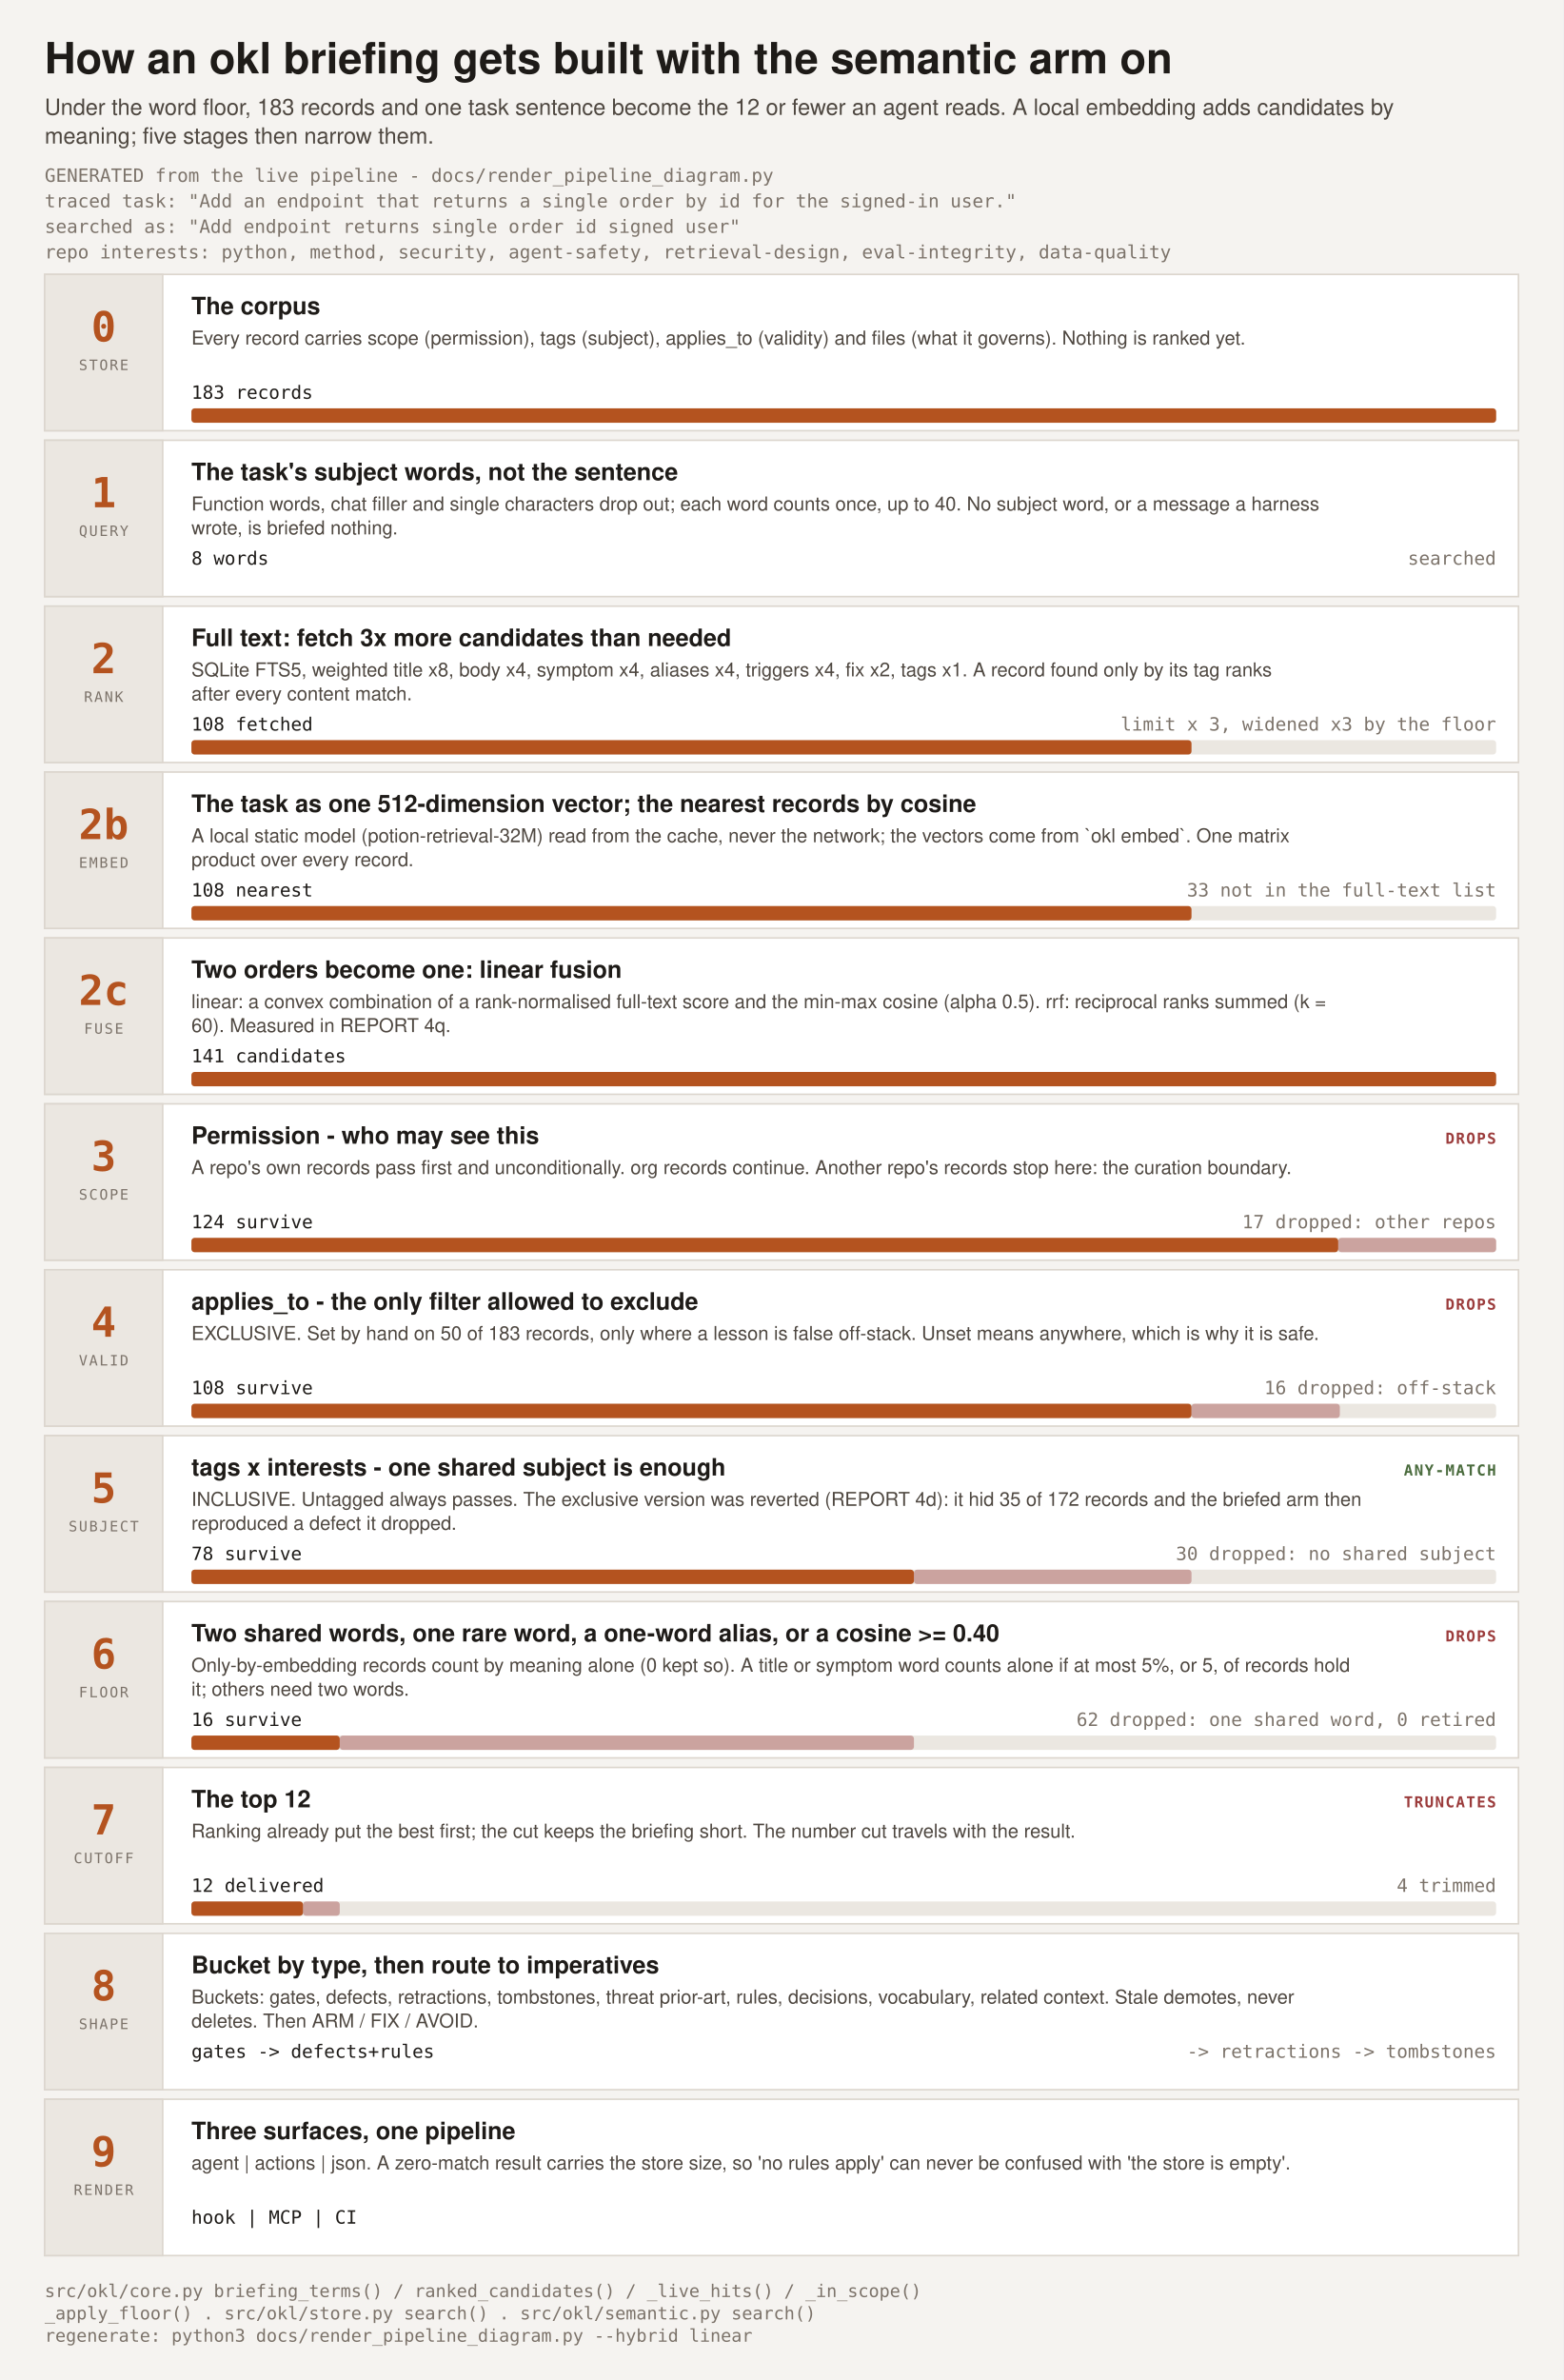
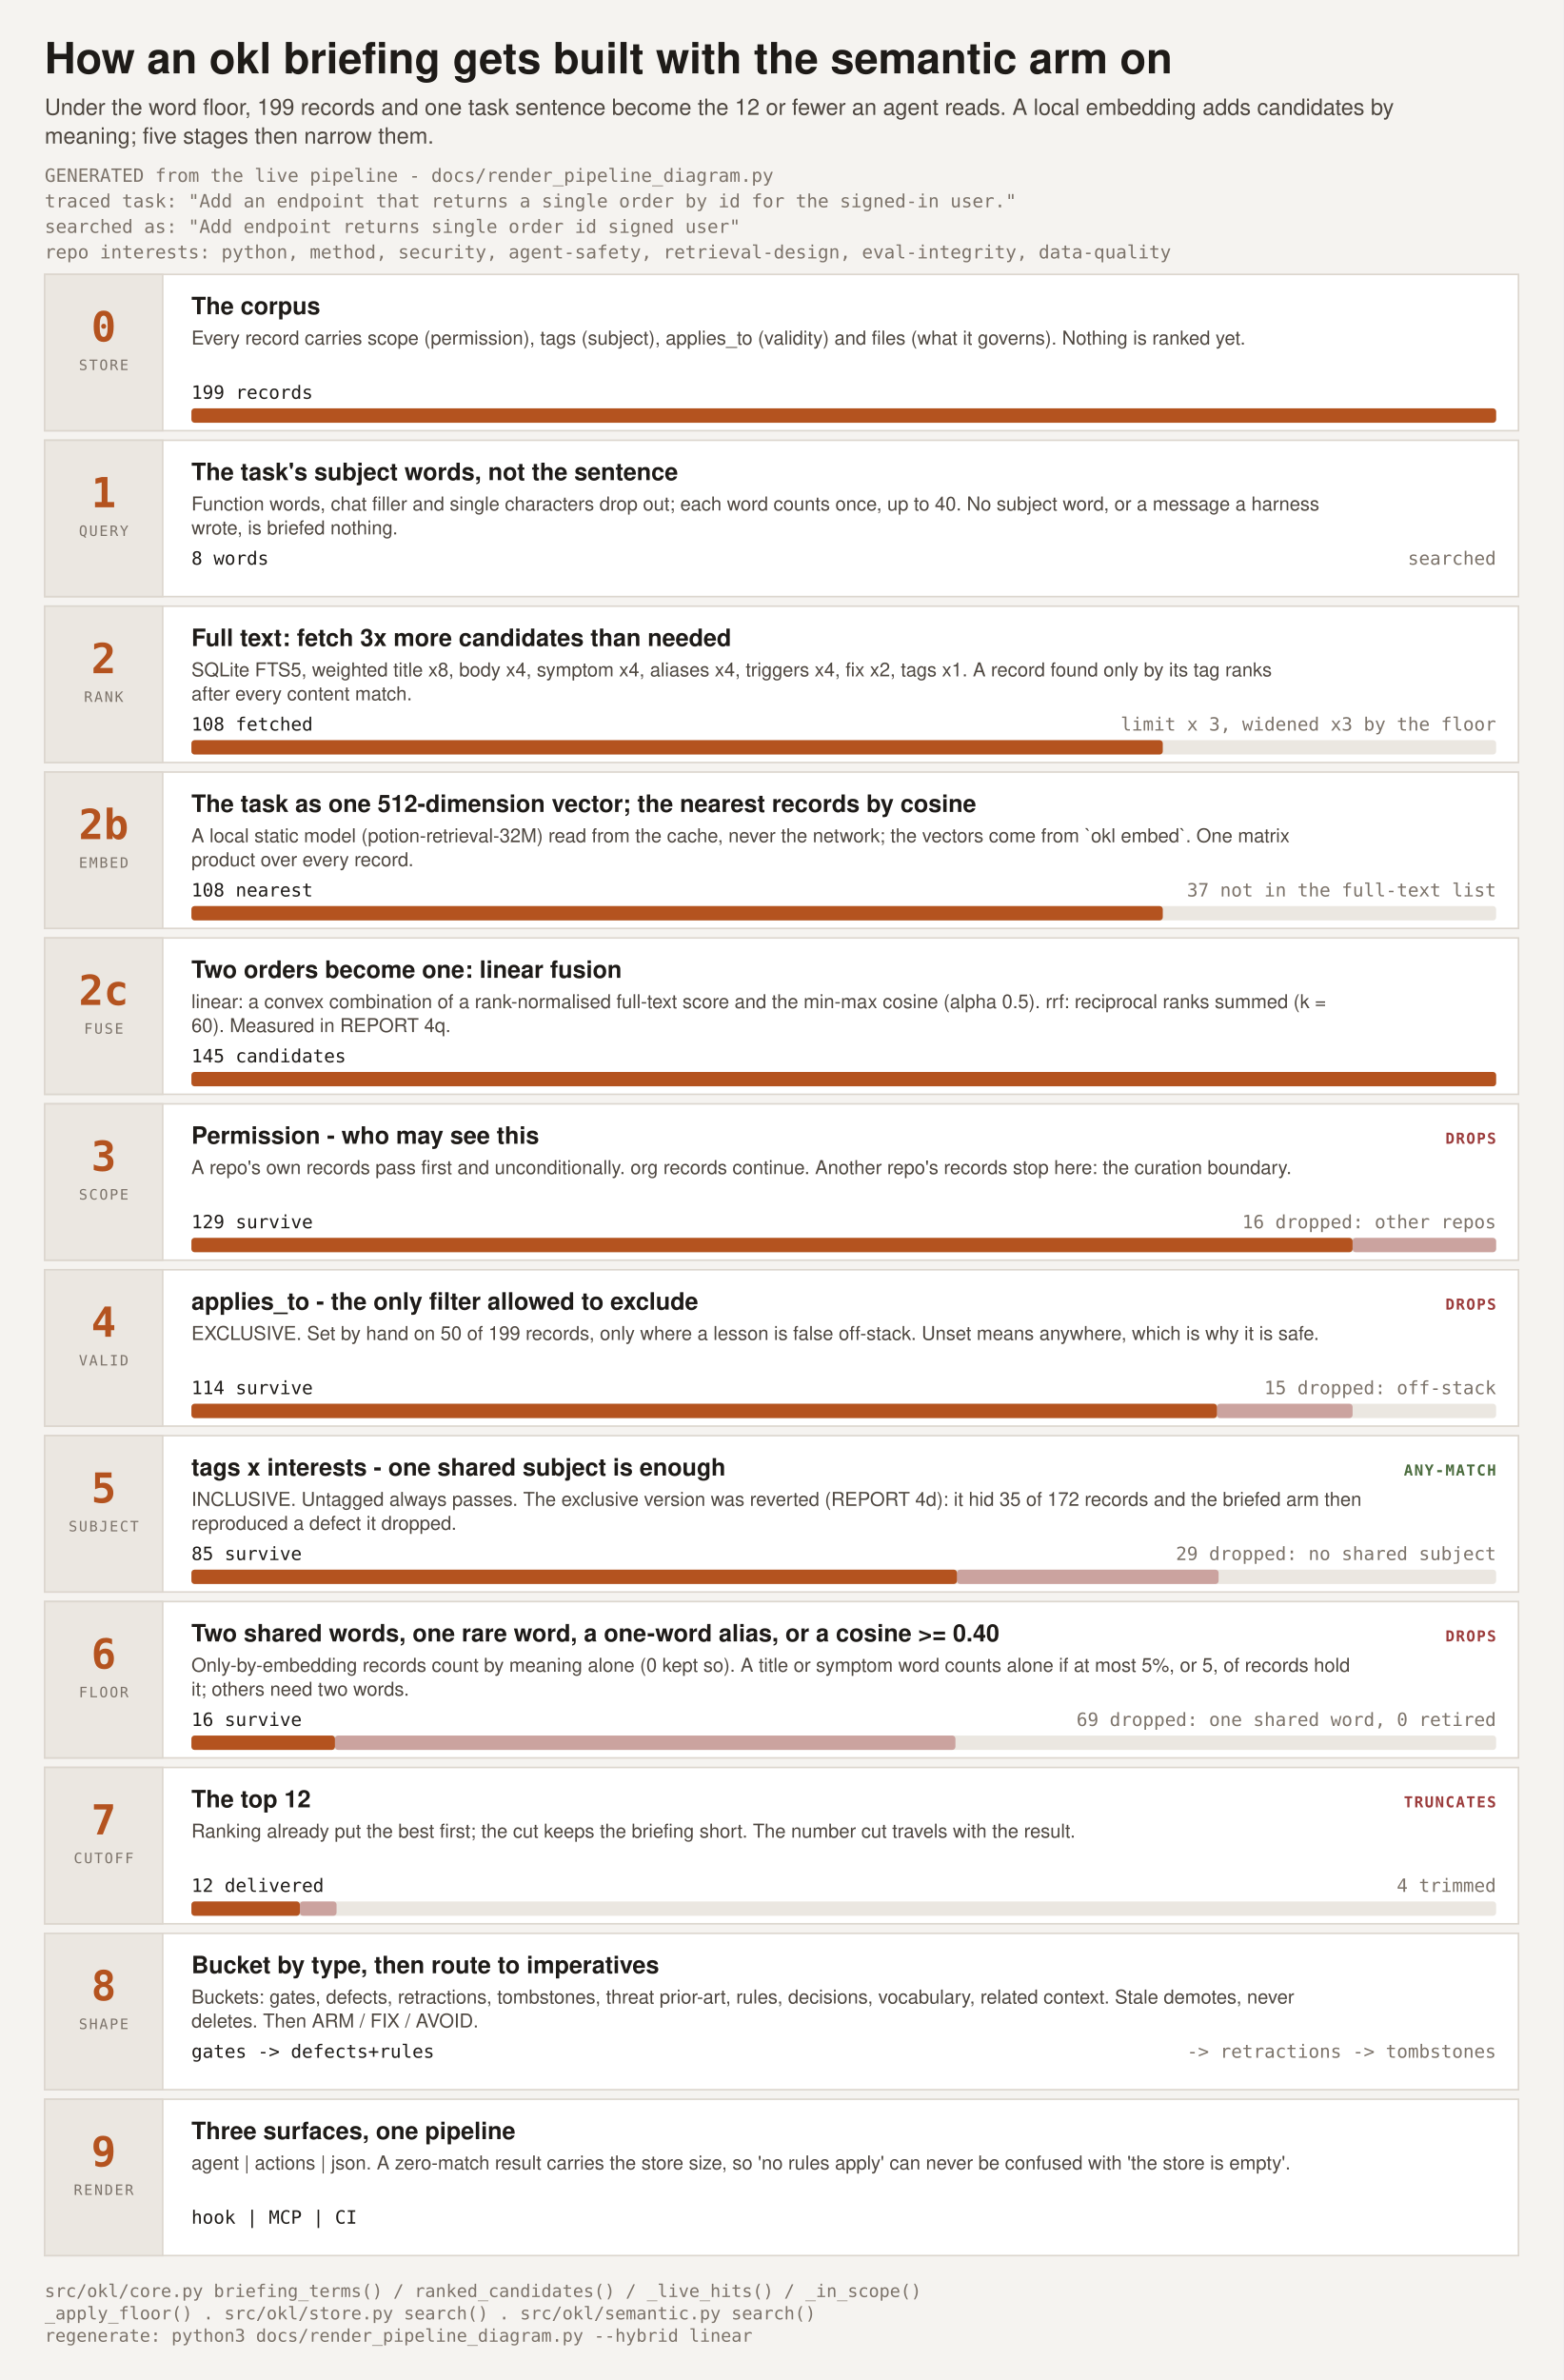
<svg xmlns="http://www.w3.org/2000/svg" width="980" height="1492" viewBox="0 0 980 1492" font-family="ui-sans-serif,-apple-system,Segoe UI,Helvetica,Arial,sans-serif">
  <rect width="980" height="1492" fill="#F5F3F0" />
  <text x="28" y="46" font-size="27" font-weight="700" fill="#1E1B18">How an okl briefing gets built with the semantic arm on</text>
-   <text x="28" y="72" font-size="14" fill="#4E4740">Under the word floor, 183 records and one task sentence become the 12 or fewer an agent reads. A local embedding adds candidates by</text>
+   <text x="28" y="72" font-size="14" fill="#4E4740">Under the word floor, 199 records and one task sentence become the 12 or fewer an agent reads. A local embedding adds candidates by</text>
  <text x="28" y="90" font-size="14" fill="#4E4740">meaning; five stages then narrow them.</text>
  <text x="28" y="114" font-size="11.5" font-family="ui-monospace,SFMono-Regular,Menlo,Consolas,monospace" fill="#7C736A">GENERATED from the live pipeline - docs/render_pipeline_diagram.py</text>
  <text x="28" y="130" font-size="11.5" font-family="ui-monospace,SFMono-Regular,Menlo,Consolas,monospace" fill="#7C736A">traced task: "Add an endpoint that returns a single order by id for the signed-in user."</text>
  <text x="28" y="146" font-size="11.5" font-family="ui-monospace,SFMono-Regular,Menlo,Consolas,monospace" fill="#7C736A">searched as: "Add endpoint returns single order id signed user"</text>
  <text x="28" y="162" font-size="11.5" font-family="ui-monospace,SFMono-Regular,Menlo,Consolas,monospace" fill="#7C736A">repo interests: python, method, security, agent-safety, retrieval-design, eval-integrity, data-quality</text>
  <rect x="28" y="172" width="924" height="98" fill="#FFFFFF" stroke="#DCD6CE" />
  <rect x="28" y="172" width="74" height="98" fill="#EBE7E1" stroke="#DCD6CE" />
  <text x="65" y="214" font-size="26" font-weight="700" fill="#B4531F" font-family="ui-monospace,SFMono-Regular,Menlo,Consolas,monospace" text-anchor="middle">0</text>
  <text x="65" y="232" font-size="9" fill="#7C736A" font-family="ui-monospace,SFMono-Regular,Menlo,Consolas,monospace" text-anchor="middle" letter-spacing="1">STORE</text>
  <text x="120" y="197" font-size="15" font-weight="600" fill="#1E1B18">The corpus</text>
  <text x="120" y="216" font-size="12" fill="#4E4740">Every record carries scope (permission), tags (subject), applies_to (validity) and files (what it governs). Nothing is ranked yet.</text>
-   <text x="120" y="250" font-size="11.5" font-family="ui-monospace,SFMono-Regular,Menlo,Consolas,monospace" fill="#1E1B18" font-weight="500">183 records</text>
+   <text x="120" y="250" font-size="11.5" font-family="ui-monospace,SFMono-Regular,Menlo,Consolas,monospace" fill="#1E1B18" font-weight="500">199 records</text>
  <rect x="120" y="256" width="818" height="9" rx="2" fill="#EBE7E1" />
  <rect x="120" y="256" width="818" height="9" rx="2" fill="#B4531F" />
  <rect x="28" y="276" width="924" height="98" fill="#FFFFFF" stroke="#DCD6CE" />
  <rect x="28" y="276" width="74" height="98" fill="#EBE7E1" stroke="#DCD6CE" />
  <text x="65" y="318" font-size="26" font-weight="700" fill="#B4531F" font-family="ui-monospace,SFMono-Regular,Menlo,Consolas,monospace" text-anchor="middle">1</text>
  <text x="65" y="336" font-size="9" fill="#7C736A" font-family="ui-monospace,SFMono-Regular,Menlo,Consolas,monospace" text-anchor="middle" letter-spacing="1">QUERY</text>
  <text x="120" y="301" font-size="15" font-weight="600" fill="#1E1B18">The task's subject words, not the sentence</text>
  <text x="120" y="320" font-size="12" fill="#4E4740">Function words, chat filler and single characters drop out; each word counts once, up to 40. No subject word, or a message a harness</text>
  <text x="120" y="335" font-size="12" fill="#4E4740">wrote, is briefed nothing.</text>
  <text x="120" y="354" font-size="11.5" font-family="ui-monospace,SFMono-Regular,Menlo,Consolas,monospace" fill="#1E1B18" font-weight="500">8 words</text>
  <text x="938" y="354" font-size="11.5" font-family="ui-monospace,SFMono-Regular,Menlo,Consolas,monospace" fill="#7C736A" text-anchor="end">searched</text>
  <rect x="28" y="380" width="924" height="98" fill="#FFFFFF" stroke="#DCD6CE" />
  <rect x="28" y="380" width="74" height="98" fill="#EBE7E1" stroke="#DCD6CE" />
  <text x="65" y="422" font-size="26" font-weight="700" fill="#B4531F" font-family="ui-monospace,SFMono-Regular,Menlo,Consolas,monospace" text-anchor="middle">2</text>
  <text x="65" y="440" font-size="9" fill="#7C736A" font-family="ui-monospace,SFMono-Regular,Menlo,Consolas,monospace" text-anchor="middle" letter-spacing="1">RANK</text>
  <text x="120" y="405" font-size="15" font-weight="600" fill="#1E1B18">Full text: fetch 3x more candidates than needed</text>
  <text x="120" y="424" font-size="12" fill="#4E4740">SQLite FTS5, weighted title x8, body x4, symptom x4, aliases x4, triggers x4, fix x2, tags x1. A record found only by its tag ranks</text>
  <text x="120" y="439" font-size="12" fill="#4E4740">after every content match.</text>
  <text x="120" y="458" font-size="11.5" font-family="ui-monospace,SFMono-Regular,Menlo,Consolas,monospace" fill="#1E1B18" font-weight="500">108 fetched</text>
  <text x="938" y="458" font-size="11.5" font-family="ui-monospace,SFMono-Regular,Menlo,Consolas,monospace" fill="#7C736A" text-anchor="end">limit x 3, widened x3 by the floor</text>
  <rect x="120" y="464" width="818" height="9" rx="2" fill="#EBE7E1" />
-   <rect x="120" y="464" width="627" height="9" rx="2" fill="#B4531F" />
+   <rect x="120" y="464" width="609" height="9" rx="2" fill="#B4531F" />
  <rect x="28" y="484" width="924" height="98" fill="#FFFFFF" stroke="#DCD6CE" />
  <rect x="28" y="484" width="74" height="98" fill="#EBE7E1" stroke="#DCD6CE" />
  <text x="65" y="526" font-size="26" font-weight="700" fill="#B4531F" font-family="ui-monospace,SFMono-Regular,Menlo,Consolas,monospace" text-anchor="middle">2b</text>
  <text x="65" y="544" font-size="9" fill="#7C736A" font-family="ui-monospace,SFMono-Regular,Menlo,Consolas,monospace" text-anchor="middle" letter-spacing="1">EMBED</text>
  <text x="120" y="509" font-size="15" font-weight="600" fill="#1E1B18">The task as one 512-dimension vector; the nearest records by cosine</text>
  <text x="120" y="528" font-size="12" fill="#4E4740">A local static model (potion-retrieval-32M) read from the cache, never the network; the vectors come from `okl embed`. One matrix</text>
  <text x="120" y="543" font-size="12" fill="#4E4740">product over every record.</text>
  <text x="120" y="562" font-size="11.5" font-family="ui-monospace,SFMono-Regular,Menlo,Consolas,monospace" fill="#1E1B18" font-weight="500">108 nearest</text>
-   <text x="938" y="562" font-size="11.5" font-family="ui-monospace,SFMono-Regular,Menlo,Consolas,monospace" fill="#7C736A" text-anchor="end">33 not in the full-text list</text>
+   <text x="938" y="562" font-size="11.5" font-family="ui-monospace,SFMono-Regular,Menlo,Consolas,monospace" fill="#7C736A" text-anchor="end">37 not in the full-text list</text>
  <rect x="120" y="568" width="818" height="9" rx="2" fill="#EBE7E1" />
-   <rect x="120" y="568" width="627" height="9" rx="2" fill="#B4531F" />
+   <rect x="120" y="568" width="609" height="9" rx="2" fill="#B4531F" />
  <rect x="28" y="588" width="924" height="98" fill="#FFFFFF" stroke="#DCD6CE" />
  <rect x="28" y="588" width="74" height="98" fill="#EBE7E1" stroke="#DCD6CE" />
  <text x="65" y="630" font-size="26" font-weight="700" fill="#B4531F" font-family="ui-monospace,SFMono-Regular,Menlo,Consolas,monospace" text-anchor="middle">2c</text>
  <text x="65" y="648" font-size="9" fill="#7C736A" font-family="ui-monospace,SFMono-Regular,Menlo,Consolas,monospace" text-anchor="middle" letter-spacing="1">FUSE</text>
  <text x="120" y="613" font-size="15" font-weight="600" fill="#1E1B18">Two orders become one: linear fusion</text>
  <text x="120" y="632" font-size="12" fill="#4E4740">linear: a convex combination of a rank-normalised full-text score and the min-max cosine (alpha 0.5). rrf: reciprocal ranks summed (k =</text>
  <text x="120" y="647" font-size="12" fill="#4E4740">60). Measured in REPORT 4q.</text>
-   <text x="120" y="666" font-size="11.5" font-family="ui-monospace,SFMono-Regular,Menlo,Consolas,monospace" fill="#1E1B18" font-weight="500">141 candidates</text>
+   <text x="120" y="666" font-size="11.5" font-family="ui-monospace,SFMono-Regular,Menlo,Consolas,monospace" fill="#1E1B18" font-weight="500">145 candidates</text>
  <rect x="120" y="672" width="818" height="9" rx="2" fill="#EBE7E1" />
  <rect x="120" y="672" width="818" height="9" rx="2" fill="#B4531F" />
  <rect x="28" y="692" width="924" height="98" fill="#FFFFFF" stroke="#DCD6CE" />
  <rect x="28" y="692" width="74" height="98" fill="#EBE7E1" stroke="#DCD6CE" />
  <text x="65" y="734" font-size="26" font-weight="700" fill="#B4531F" font-family="ui-monospace,SFMono-Regular,Menlo,Consolas,monospace" text-anchor="middle">3</text>
  <text x="65" y="752" font-size="9" fill="#7C736A" font-family="ui-monospace,SFMono-Regular,Menlo,Consolas,monospace" text-anchor="middle" letter-spacing="1">SCOPE</text>
  <text x="120" y="717" font-size="15" font-weight="600" fill="#1E1B18">Permission - who may see this</text>
  <text x="120" y="736" font-size="12" fill="#4E4740">A repo's own records pass first and unconditionally. org records continue. Another repo's records stop here: the curation boundary.</text>
  <text x="938" y="717" font-size="9.5" fill="#9B3B3B" font-family="ui-monospace,SFMono-Regular,Menlo,Consolas,monospace" font-weight="700" text-anchor="end" letter-spacing="0.8">DROPS</text>
-   <text x="120" y="770" font-size="11.5" font-family="ui-monospace,SFMono-Regular,Menlo,Consolas,monospace" fill="#1E1B18" font-weight="500">124 survive</text>
-   <text x="938" y="770" font-size="11.5" font-family="ui-monospace,SFMono-Regular,Menlo,Consolas,monospace" fill="#7C736A" text-anchor="end">17 dropped: other repos</text>
+   <text x="120" y="770" font-size="11.5" font-family="ui-monospace,SFMono-Regular,Menlo,Consolas,monospace" fill="#1E1B18" font-weight="500">129 survive</text>
+   <text x="938" y="770" font-size="11.5" font-family="ui-monospace,SFMono-Regular,Menlo,Consolas,monospace" fill="#7C736A" text-anchor="end">16 dropped: other repos</text>
  <rect x="120" y="776" width="818" height="9" rx="2" fill="#EBE7E1" />
-   <rect x="120" y="776" width="719" height="9" rx="2" fill="#B4531F" />
-   <rect x="839" y="776" width="99" height="9" rx="2" fill="#9B3B3B" opacity="0.4" />
+   <rect x="120" y="776" width="728" height="9" rx="2" fill="#B4531F" />
+   <rect x="848" y="776" width="90" height="9" rx="2" fill="#9B3B3B" opacity="0.4" />
  <rect x="28" y="796" width="924" height="98" fill="#FFFFFF" stroke="#DCD6CE" />
  <rect x="28" y="796" width="74" height="98" fill="#EBE7E1" stroke="#DCD6CE" />
  <text x="65" y="838" font-size="26" font-weight="700" fill="#B4531F" font-family="ui-monospace,SFMono-Regular,Menlo,Consolas,monospace" text-anchor="middle">4</text>
  <text x="65" y="856" font-size="9" fill="#7C736A" font-family="ui-monospace,SFMono-Regular,Menlo,Consolas,monospace" text-anchor="middle" letter-spacing="1">VALID</text>
  <text x="120" y="821" font-size="15" font-weight="600" fill="#1E1B18">applies_to - the only filter allowed to exclude</text>
-   <text x="120" y="840" font-size="12" fill="#4E4740">EXCLUSIVE. Set by hand on 50 of 183 records, only where a lesson is false off-stack. Unset means anywhere, which is why it is safe.</text>
+   <text x="120" y="840" font-size="12" fill="#4E4740">EXCLUSIVE. Set by hand on 50 of 199 records, only where a lesson is false off-stack. Unset means anywhere, which is why it is safe.</text>
  <text x="938" y="821" font-size="9.5" fill="#9B3B3B" font-family="ui-monospace,SFMono-Regular,Menlo,Consolas,monospace" font-weight="700" text-anchor="end" letter-spacing="0.8">DROPS</text>
-   <text x="120" y="874" font-size="11.5" font-family="ui-monospace,SFMono-Regular,Menlo,Consolas,monospace" fill="#1E1B18" font-weight="500">108 survive</text>
-   <text x="938" y="874" font-size="11.5" font-family="ui-monospace,SFMono-Regular,Menlo,Consolas,monospace" fill="#7C736A" text-anchor="end">16 dropped: off-stack</text>
+   <text x="120" y="874" font-size="11.5" font-family="ui-monospace,SFMono-Regular,Menlo,Consolas,monospace" fill="#1E1B18" font-weight="500">114 survive</text>
+   <text x="938" y="874" font-size="11.5" font-family="ui-monospace,SFMono-Regular,Menlo,Consolas,monospace" fill="#7C736A" text-anchor="end">15 dropped: off-stack</text>
  <rect x="120" y="880" width="818" height="9" rx="2" fill="#EBE7E1" />
-   <rect x="120" y="880" width="627" height="9" rx="2" fill="#B4531F" />
-   <rect x="747" y="880" width="93" height="9" rx="2" fill="#9B3B3B" opacity="0.4" />
+   <rect x="120" y="880" width="643" height="9" rx="2" fill="#B4531F" />
+   <rect x="763" y="880" width="85" height="9" rx="2" fill="#9B3B3B" opacity="0.4" />
  <rect x="28" y="900" width="924" height="98" fill="#FFFFFF" stroke="#DCD6CE" />
  <rect x="28" y="900" width="74" height="98" fill="#EBE7E1" stroke="#DCD6CE" />
  <text x="65" y="942" font-size="26" font-weight="700" fill="#B4531F" font-family="ui-monospace,SFMono-Regular,Menlo,Consolas,monospace" text-anchor="middle">5</text>
  <text x="65" y="960" font-size="9" fill="#7C736A" font-family="ui-monospace,SFMono-Regular,Menlo,Consolas,monospace" text-anchor="middle" letter-spacing="1">SUBJECT</text>
  <text x="120" y="925" font-size="15" font-weight="600" fill="#1E1B18">tags x interests - one shared subject is enough</text>
  <text x="120" y="944" font-size="12" fill="#4E4740">INCLUSIVE. Untagged always passes. The exclusive version was reverted (REPORT 4d): it hid 35 of 172 records and the briefed arm then</text>
  <text x="120" y="959" font-size="12" fill="#4E4740">reproduced a defect it dropped.</text>
  <text x="938" y="925" font-size="9.5" fill="#4A6B3D" font-family="ui-monospace,SFMono-Regular,Menlo,Consolas,monospace" font-weight="700" text-anchor="end" letter-spacing="0.8">ANY-MATCH</text>
-   <text x="120" y="978" font-size="11.5" font-family="ui-monospace,SFMono-Regular,Menlo,Consolas,monospace" fill="#1E1B18" font-weight="500">78 survive</text>
-   <text x="938" y="978" font-size="11.5" font-family="ui-monospace,SFMono-Regular,Menlo,Consolas,monospace" fill="#7C736A" text-anchor="end">30 dropped: no shared subject</text>
+   <text x="120" y="978" font-size="11.5" font-family="ui-monospace,SFMono-Regular,Menlo,Consolas,monospace" fill="#1E1B18" font-weight="500">85 survive</text>
+   <text x="938" y="978" font-size="11.5" font-family="ui-monospace,SFMono-Regular,Menlo,Consolas,monospace" fill="#7C736A" text-anchor="end">29 dropped: no shared subject</text>
  <rect x="120" y="984" width="818" height="9" rx="2" fill="#EBE7E1" />
-   <rect x="120" y="984" width="453" height="9" rx="2" fill="#B4531F" />
-   <rect x="573" y="984" width="174" height="9" rx="2" fill="#9B3B3B" opacity="0.4" />
+   <rect x="120" y="984" width="480" height="9" rx="2" fill="#B4531F" />
+   <rect x="600" y="984" width="164" height="9" rx="2" fill="#9B3B3B" opacity="0.4" />
  <rect x="28" y="1004" width="924" height="98" fill="#FFFFFF" stroke="#DCD6CE" />
  <rect x="28" y="1004" width="74" height="98" fill="#EBE7E1" stroke="#DCD6CE" />
  <text x="65" y="1046" font-size="26" font-weight="700" fill="#B4531F" font-family="ui-monospace,SFMono-Regular,Menlo,Consolas,monospace" text-anchor="middle">6</text>
  <text x="65" y="1064" font-size="9" fill="#7C736A" font-family="ui-monospace,SFMono-Regular,Menlo,Consolas,monospace" text-anchor="middle" letter-spacing="1">FLOOR</text>
  <text x="120" y="1029" font-size="15" font-weight="600" fill="#1E1B18">Two shared words, one rare word, a one-word alias, or a cosine &gt;= 0.40</text>
  <text x="120" y="1048" font-size="12" fill="#4E4740">Only-by-embedding records count by meaning alone (0 kept so). A title or symptom word counts alone if at most 5%, or 5, of records hold</text>
  <text x="120" y="1063" font-size="12" fill="#4E4740">it; others need two words.</text>
  <text x="938" y="1029" font-size="9.5" fill="#9B3B3B" font-family="ui-monospace,SFMono-Regular,Menlo,Consolas,monospace" font-weight="700" text-anchor="end" letter-spacing="0.8">DROPS</text>
  <text x="120" y="1082" font-size="11.5" font-family="ui-monospace,SFMono-Regular,Menlo,Consolas,monospace" fill="#1E1B18" font-weight="500">16 survive</text>
-   <text x="938" y="1082" font-size="11.5" font-family="ui-monospace,SFMono-Regular,Menlo,Consolas,monospace" fill="#7C736A" text-anchor="end">62 dropped: one shared word, 0 retired</text>
+   <text x="938" y="1082" font-size="11.5" font-family="ui-monospace,SFMono-Regular,Menlo,Consolas,monospace" fill="#7C736A" text-anchor="end">69 dropped: one shared word, 0 retired</text>
  <rect x="120" y="1088" width="818" height="9" rx="2" fill="#EBE7E1" />
-   <rect x="120" y="1088" width="93" height="9" rx="2" fill="#B4531F" />
-   <rect x="213" y="1088" width="360" height="9" rx="2" fill="#9B3B3B" opacity="0.4" />
+   <rect x="120" y="1088" width="90" height="9" rx="2" fill="#B4531F" />
+   <rect x="210" y="1088" width="389" height="9" rx="2" fill="#9B3B3B" opacity="0.4" />
  <rect x="28" y="1108" width="924" height="98" fill="#FFFFFF" stroke="#DCD6CE" />
  <rect x="28" y="1108" width="74" height="98" fill="#EBE7E1" stroke="#DCD6CE" />
  <text x="65" y="1150" font-size="26" font-weight="700" fill="#B4531F" font-family="ui-monospace,SFMono-Regular,Menlo,Consolas,monospace" text-anchor="middle">7</text>
  <text x="65" y="1168" font-size="9" fill="#7C736A" font-family="ui-monospace,SFMono-Regular,Menlo,Consolas,monospace" text-anchor="middle" letter-spacing="1">CUTOFF</text>
  <text x="120" y="1133" font-size="15" font-weight="600" fill="#1E1B18">The top 12</text>
  <text x="120" y="1152" font-size="12" fill="#4E4740">Ranking already put the best first; the cut keeps the briefing short. The number cut travels with the result.</text>
  <text x="938" y="1133" font-size="9.5" fill="#9B3B3B" font-family="ui-monospace,SFMono-Regular,Menlo,Consolas,monospace" font-weight="700" text-anchor="end" letter-spacing="0.8">TRUNCATES</text>
  <text x="120" y="1186" font-size="11.5" font-family="ui-monospace,SFMono-Regular,Menlo,Consolas,monospace" fill="#1E1B18" font-weight="500">12 delivered</text>
  <text x="938" y="1186" font-size="11.5" font-family="ui-monospace,SFMono-Regular,Menlo,Consolas,monospace" fill="#7C736A" text-anchor="end">4 trimmed</text>
  <rect x="120" y="1192" width="818" height="9" rx="2" fill="#EBE7E1" />
-   <rect x="120" y="1192" width="70" height="9" rx="2" fill="#B4531F" />
-   <rect x="190" y="1192" width="23" height="9" rx="2" fill="#9B3B3B" opacity="0.4" />
+   <rect x="120" y="1192" width="68" height="9" rx="2" fill="#B4531F" />
+   <rect x="188" y="1192" width="23" height="9" rx="2" fill="#9B3B3B" opacity="0.4" />
  <rect x="28" y="1212" width="924" height="98" fill="#FFFFFF" stroke="#DCD6CE" />
  <rect x="28" y="1212" width="74" height="98" fill="#EBE7E1" stroke="#DCD6CE" />
  <text x="65" y="1254" font-size="26" font-weight="700" fill="#B4531F" font-family="ui-monospace,SFMono-Regular,Menlo,Consolas,monospace" text-anchor="middle">8</text>
  <text x="65" y="1272" font-size="9" fill="#7C736A" font-family="ui-monospace,SFMono-Regular,Menlo,Consolas,monospace" text-anchor="middle" letter-spacing="1">SHAPE</text>
  <text x="120" y="1237" font-size="15" font-weight="600" fill="#1E1B18">Bucket by type, then route to imperatives</text>
  <text x="120" y="1256" font-size="12" fill="#4E4740">Buckets: gates, defects, retractions, tombstones, threat prior-art, rules, decisions, vocabulary, related context. Stale demotes, never</text>
  <text x="120" y="1271" font-size="12" fill="#4E4740">deletes. Then ARM / FIX / AVOID.</text>
  <text x="120" y="1290" font-size="11.5" font-family="ui-monospace,SFMono-Regular,Menlo,Consolas,monospace" fill="#1E1B18" font-weight="500">gates -&gt; defects+rules</text>
  <text x="938" y="1290" font-size="11.5" font-family="ui-monospace,SFMono-Regular,Menlo,Consolas,monospace" fill="#7C736A" text-anchor="end">-&gt; retractions -&gt; tombstones</text>
  <rect x="28" y="1316" width="924" height="98" fill="#FFFFFF" stroke="#DCD6CE" />
  <rect x="28" y="1316" width="74" height="98" fill="#EBE7E1" stroke="#DCD6CE" />
  <text x="65" y="1358" font-size="26" font-weight="700" fill="#B4531F" font-family="ui-monospace,SFMono-Regular,Menlo,Consolas,monospace" text-anchor="middle">9</text>
  <text x="65" y="1376" font-size="9" fill="#7C736A" font-family="ui-monospace,SFMono-Regular,Menlo,Consolas,monospace" text-anchor="middle" letter-spacing="1">RENDER</text>
  <text x="120" y="1341" font-size="15" font-weight="600" fill="#1E1B18">Three surfaces, one pipeline</text>
  <text x="120" y="1360" font-size="12" fill="#4E4740">agent | actions | json. A zero-match result carries the store size, so 'no rules apply' can never be confused with 'the store is empty'.</text>
  <text x="120" y="1394" font-size="11.5" font-family="ui-monospace,SFMono-Regular,Menlo,Consolas,monospace" fill="#1E1B18" font-weight="500">hook | MCP | CI</text>
  <text x="28" y="1440" font-size="11" font-family="ui-monospace,SFMono-Regular,Menlo,Consolas,monospace" fill="#7C736A">src/okl/core.py briefing_terms() / ranked_candidates() / _live_hits() / _in_scope()</text>
  <text x="28" y="1454" font-size="11" font-family="ui-monospace,SFMono-Regular,Menlo,Consolas,monospace" fill="#7C736A">_apply_floor() . src/okl/store.py search() . src/okl/semantic.py search()</text>
  <text x="28" y="1468" font-size="11" font-family="ui-monospace,SFMono-Regular,Menlo,Consolas,monospace" fill="#7C736A">regenerate: python3 docs/render_pipeline_diagram.py --hybrid linear</text>
</svg>
